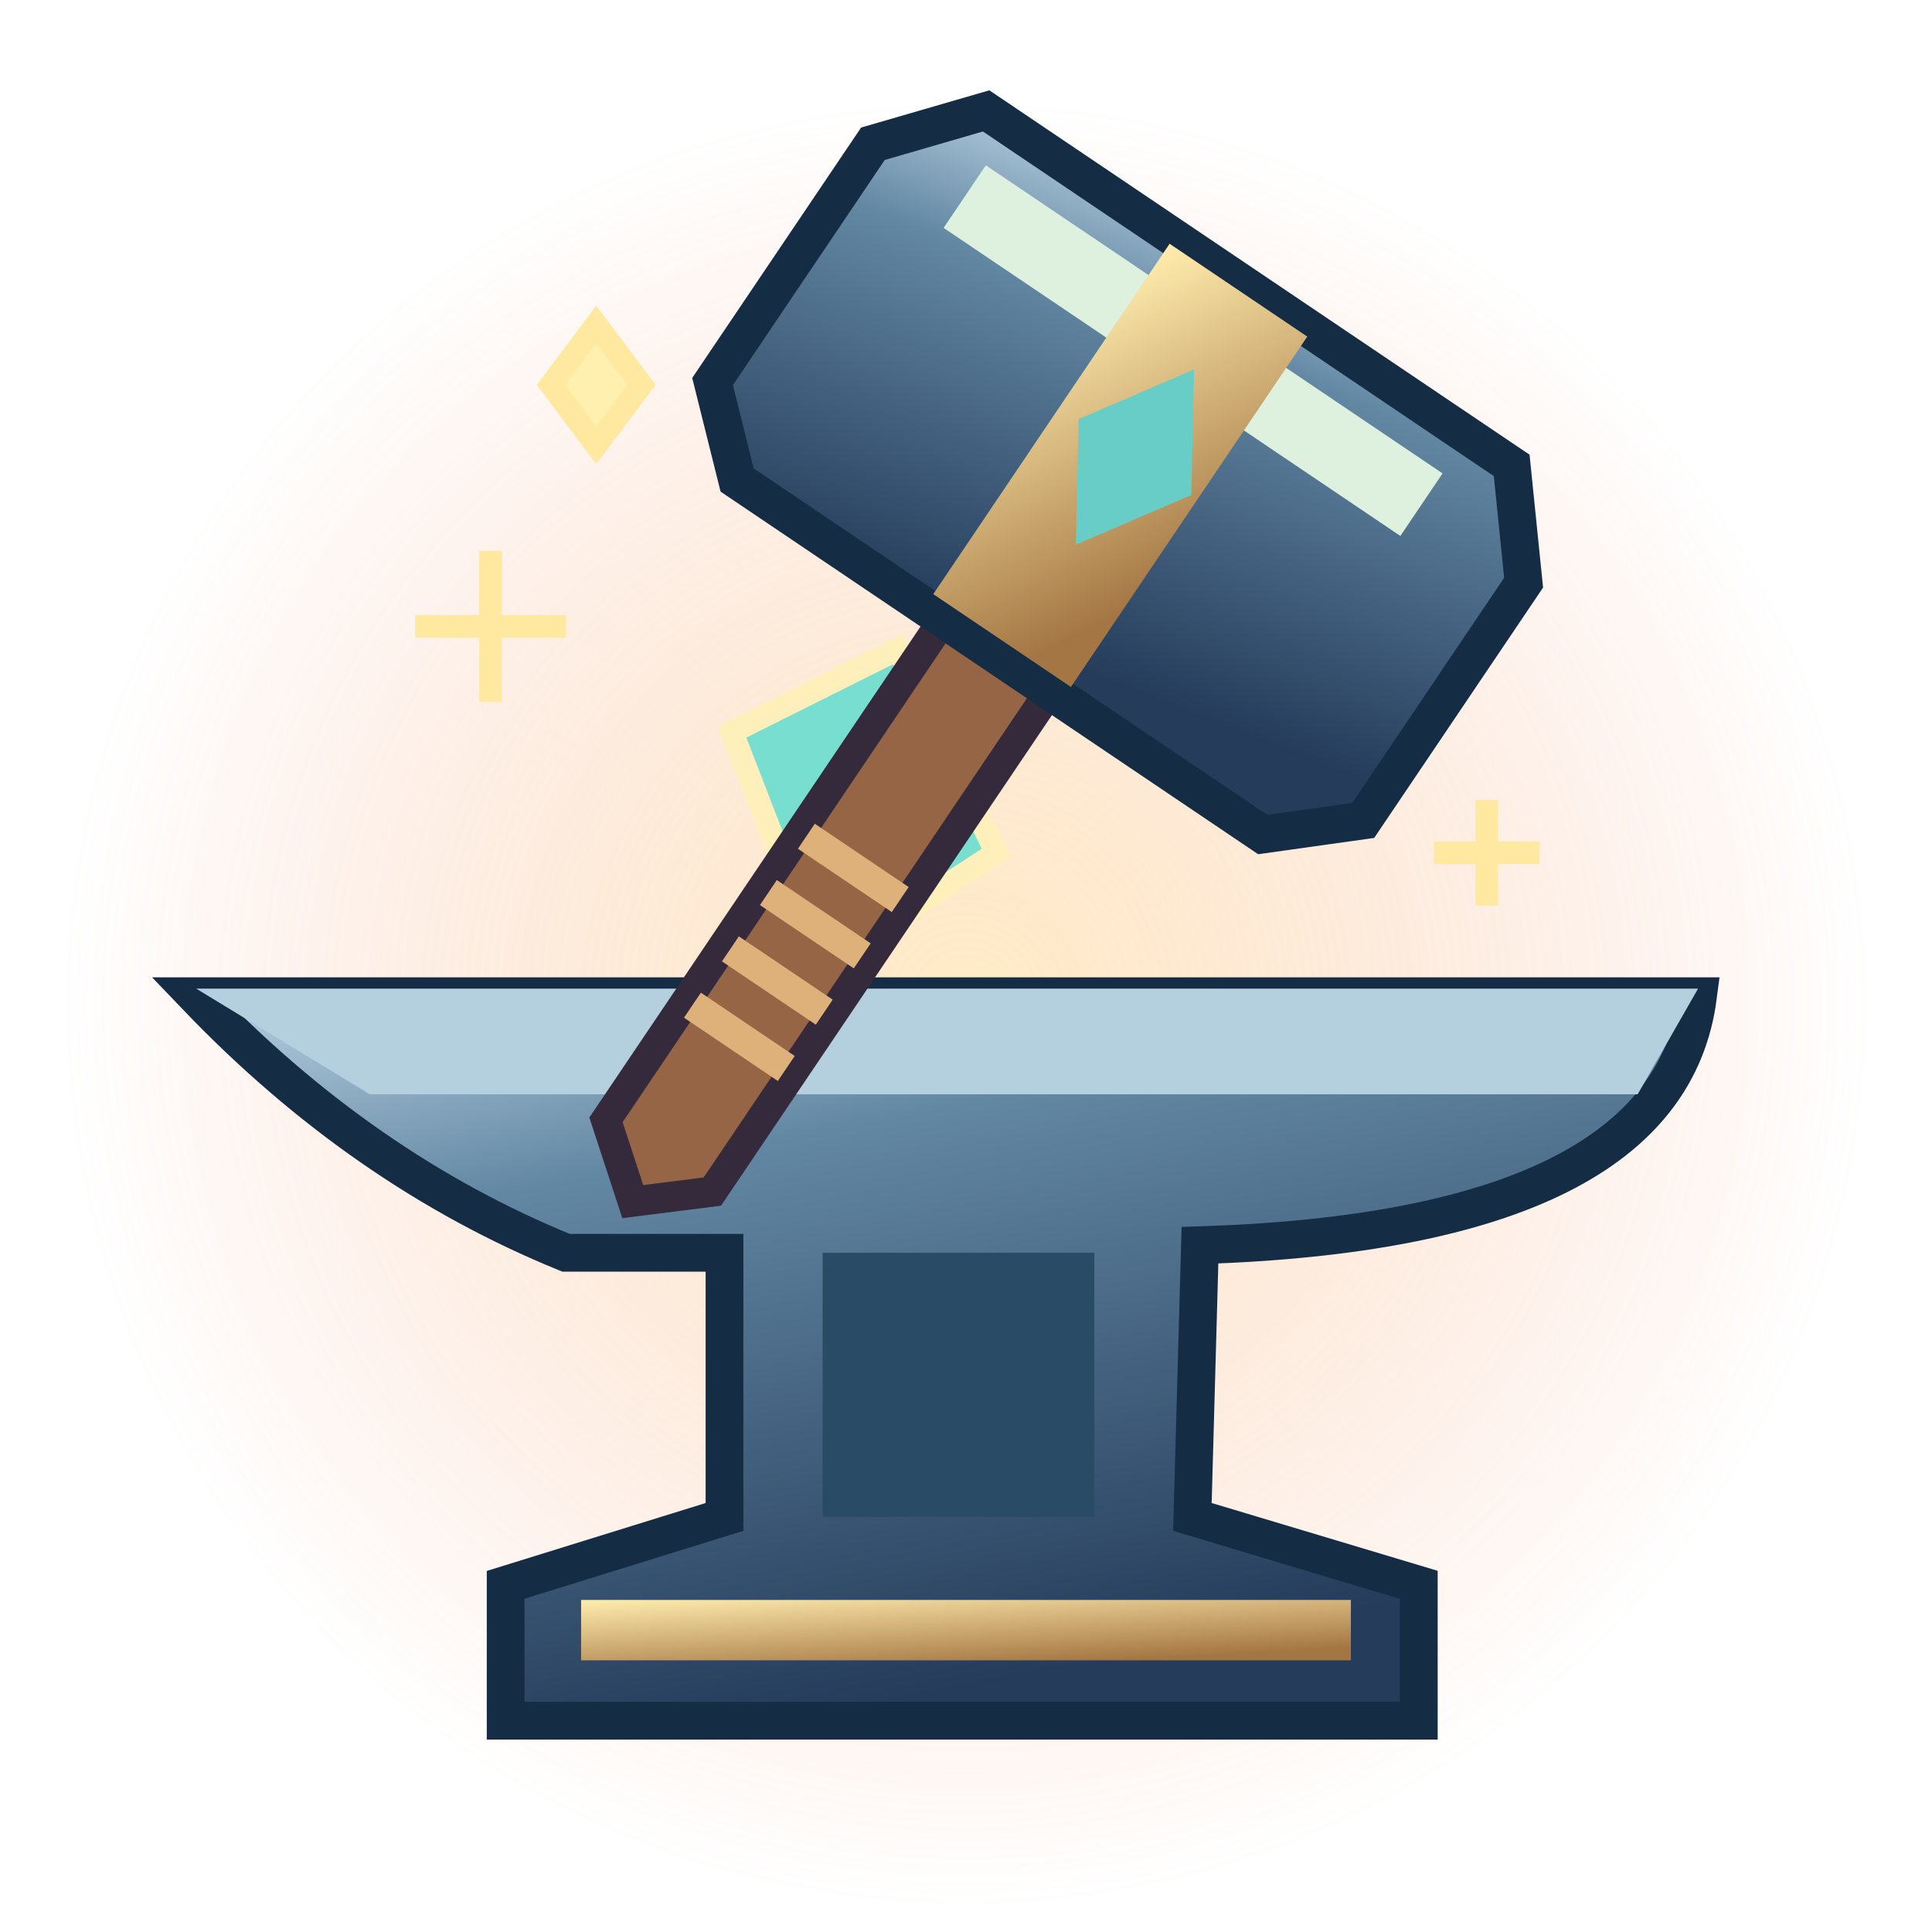
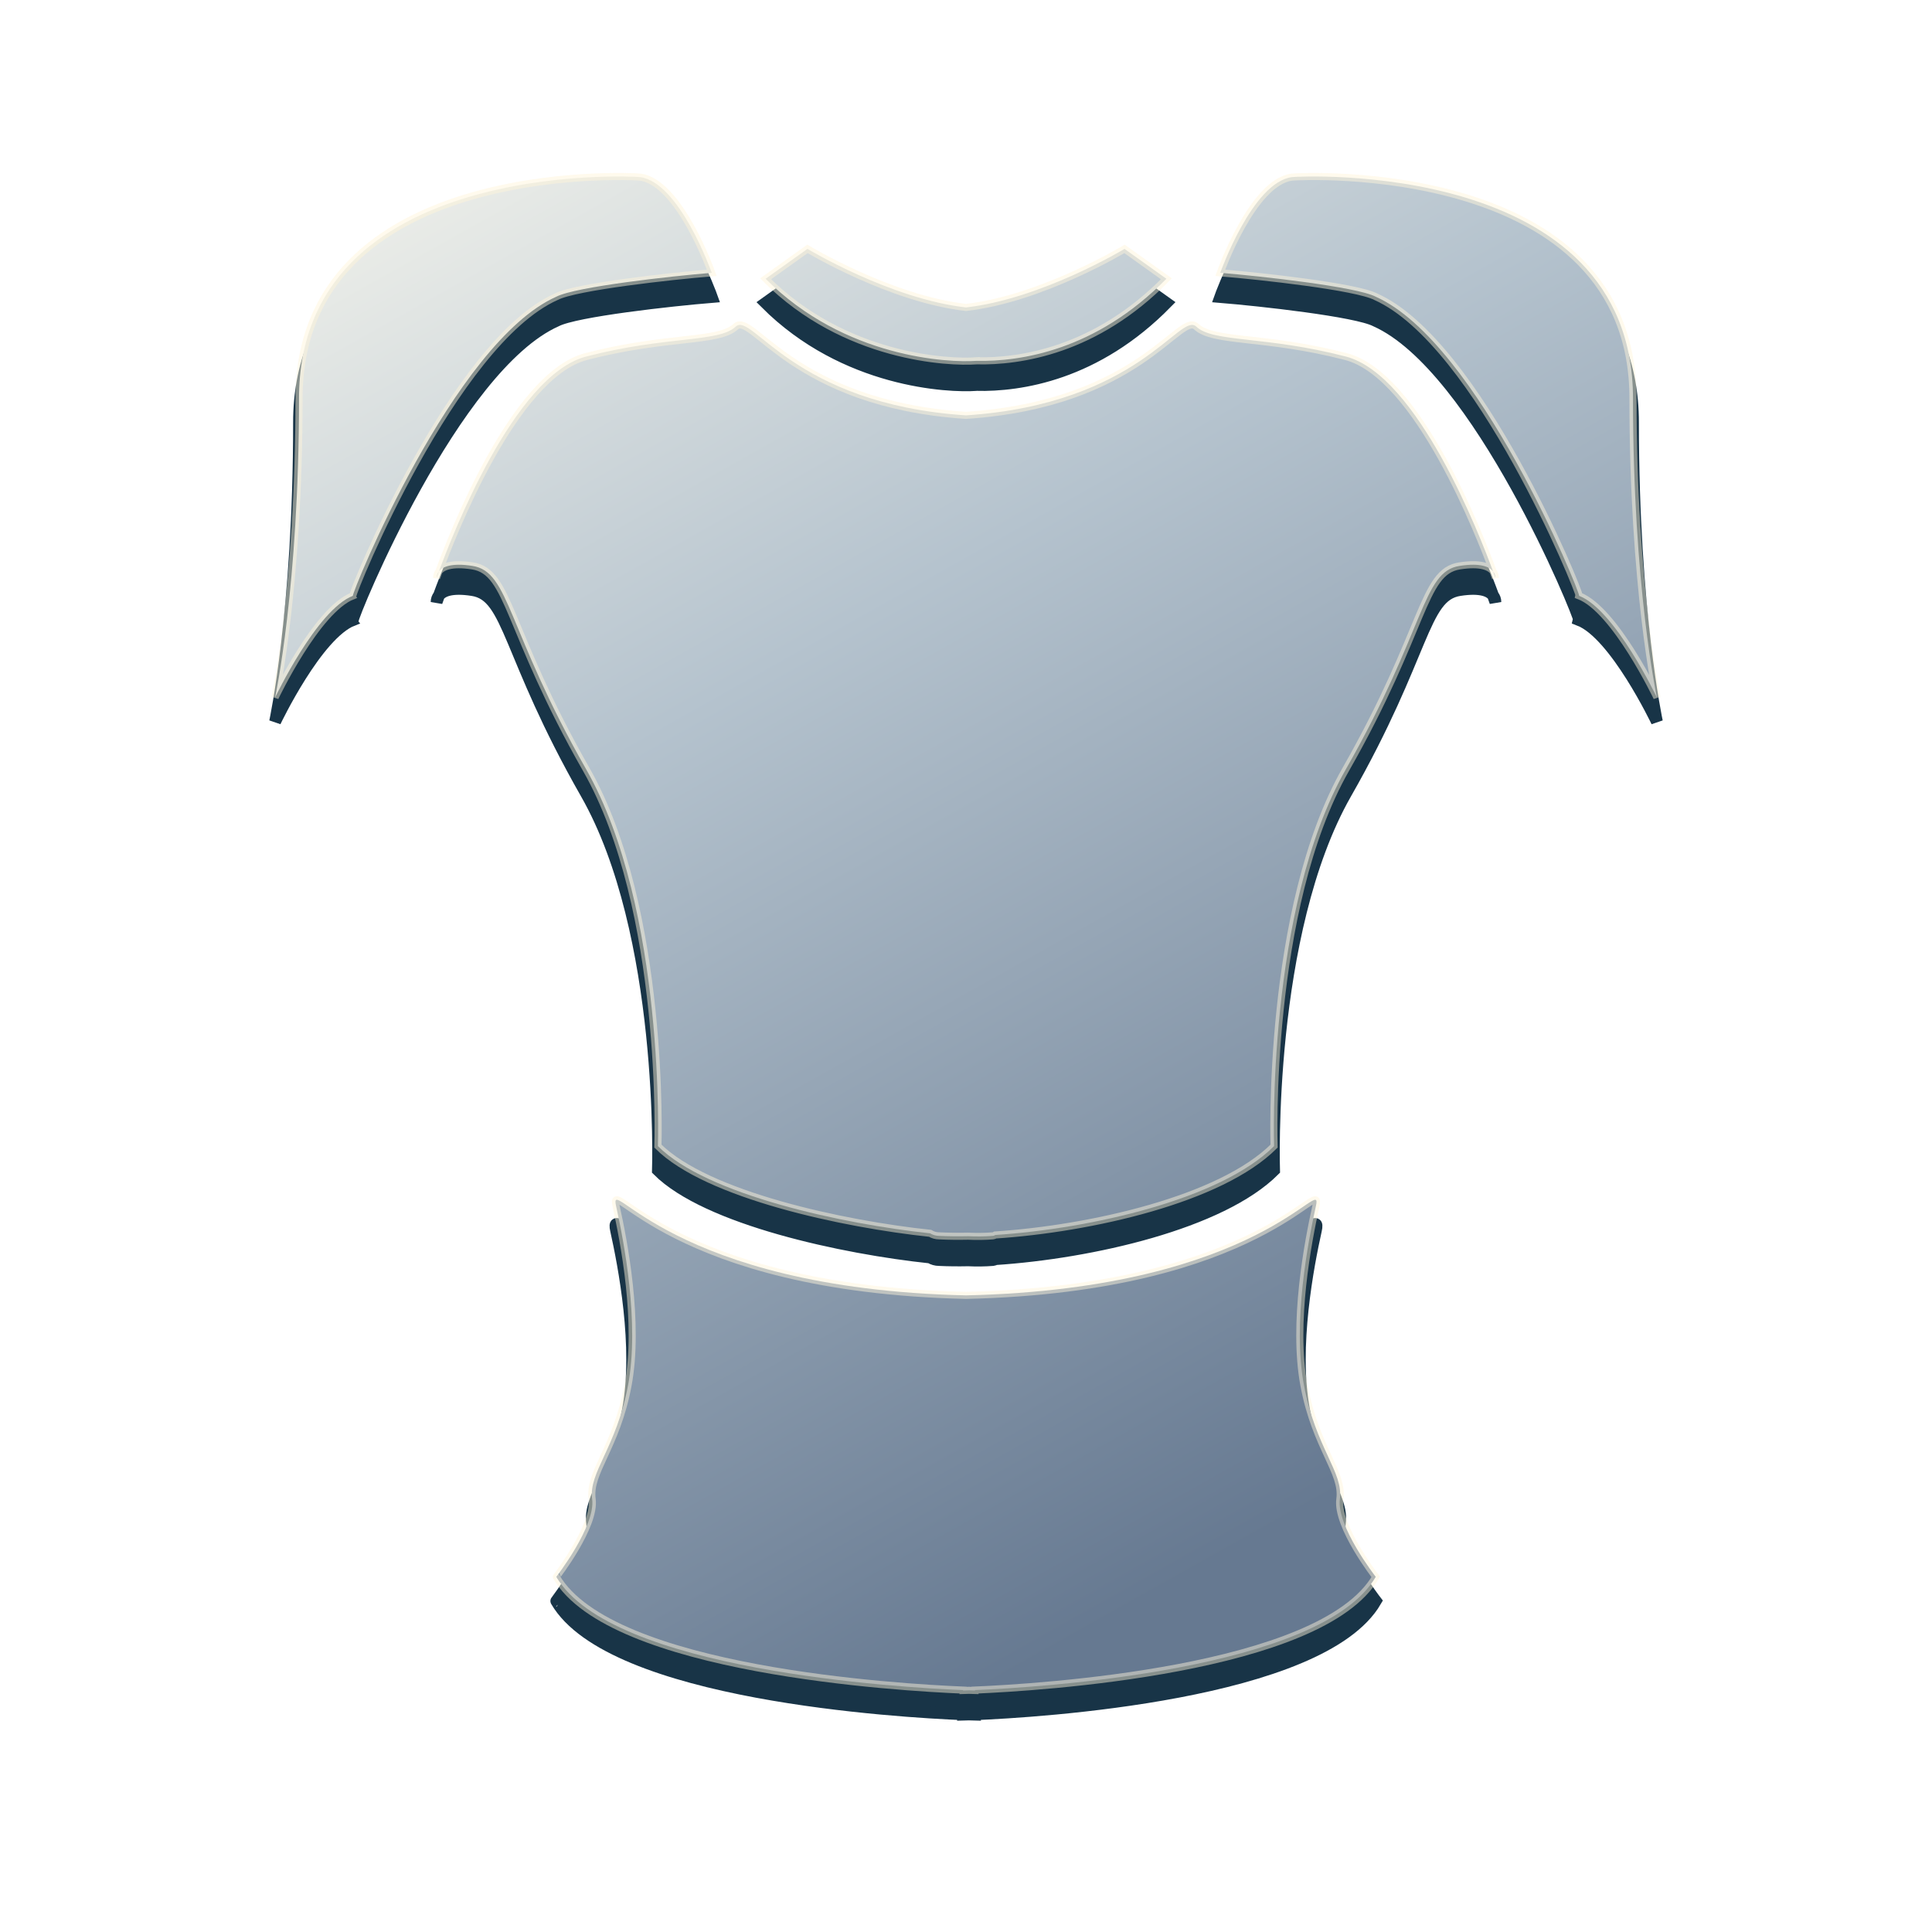
- <svg xmlns="http://www.w3.org/2000/svg" width="256" height="256" viewBox="0 0 256 256">
+ <svg xmlns="http://www.w3.org/2000/svg" width="384" height="384" viewBox="0 0 120 120">
  <defs>
-     <linearGradient id="acier" x2=".4" y2="1">
-       <stop stop-color="#b7cfdf" />
-       <stop offset=".3" stop-color="#6388a4" />
-       <stop offset="1" stop-color="#253c5b" />
+     <linearGradient id="bronze" x1="0" y1="0" x2=".25" y2="1">
+       <stop stop-color="#fff0c7" />
+       <stop offset=".3" stop-color="#d8b37c" />
+       <stop offset=".65" stop-color="#9b7449" />
+       <stop offset="1" stop-color="#e1c396" />
    </linearGradient>
-     <linearGradient id="or" x2=".7" y2="1">
-       <stop stop-color="#ffecad" />
-       <stop offset="1" stop-color="#a47643" />
+     <linearGradient id="email" x1=".2" y1="0" x2=".75" y2="1">
+       <stop stop-color="#73c9c8" />
+       <stop offset=".36" stop-color="#328b98" />
+       <stop offset="1" stop-color="#184a60" />
    </linearGradient>
-     <radialGradient id="feu">
-       <stop stop-color="#ffce6f" stop-opacity=".4" />
-       <stop offset="1" stop-color="#ee754b" stop-opacity="0" />
+     <linearGradient id="profond" x2=".4" y2="1">
+       <stop stop-color="#32667b" />
+       <stop offset="1" stop-color="#19394f" />
+     </linearGradient>
+     <linearGradient id="ivoire" x2=".4" y2="1">
+       <stop stop-color="#fff9e9" />
+       <stop offset="1" stop-color="#ded4bd" />
+     </linearGradient>
+     <linearGradient id="violet" x2=".5" y2="1">
+       <stop stop-color="#e4d5ff" />
+       <stop offset=".4" stop-color="#ad8cdd" />
+       <stop offset="1" stop-color="#65549b" />
+     </linearGradient>
+     <linearGradient id="argent" x2=".5" y2="1">
+       <stop stop-color="#f3f3ec" />
+       <stop offset=".4" stop-color="#b5c3ce" />
+       <stop offset="1" stop-color="#667991" />
+     </linearGradient>
+     <radialGradient id="ambre" cx=".3" cy=".2" r=".9">
+       <stop stop-color="#fff3ad" />
+       <stop offset=".35" stop-color="#efbc54" />
+       <stop offset=".7" stop-color="#b77728" />
+       <stop offset="1" stop-color="#795021" />
+     </radialGradient>
+     <radialGradient id="verre" cx=".3" cy=".25" r=".85">
+       <stop stop-color="#b9f6ef" />
+       <stop offset=".4" stop-color="#5bd5d9" />
+       <stop offset="1" stop-color="#226e8b" />
    </radialGradient>
  </defs>
-   <circle cx="128" cy="133" r="122" fill="url(#feu)" />
-   <path d="M26 132h199q-4 31-66 33l-1 36 30 9v18H67v-18l29-9v-35H75q-27-11-49-34Z" fill="url(#acier)" stroke="#142c44" stroke-width="5" />
-   <path d="M26 131h199l-8 14H49Z" fill="#b4cfdd" />
-   <path d="M109 166h36v35h-36Z" fill="#294b66" />
-   <path d="M77 212h102v8H77Z" fill="url(#or)" />
-   <path d="M132 113l-23 15-12-31 22-11Z" fill="#77ded0" stroke="#fff0bb" stroke-width="3" />
-   <g transform="rotate(34 142 73)">
-     <path d="M133 71h17v99l-8 7-9-7Z" fill="#956545" stroke="#352a3c" stroke-width="4" />
-     <path d="M134 124h15m-15 9h15m-15 9h15m-15 9h15" stroke="#deb17a" stroke-width="4" />
-     <path d="M100 31h84l10 12v38l-10 9h-84l-10-9V43Z" fill="url(#acier)" stroke="#142c44" stroke-width="5" />
-     <path d="M104 37h73v10h-73Z" fill="#def1df" />
-     <path d="M130 32h22v56h-22Z" fill="url(#or)" />
-     <path d="M142 44l9 14-9 14-9-14Z" fill="#69cdc7" />
+   <g transform="translate(13.1836 12.5) scale(0.367188)">
+     <path d="M231.215,70.831c0.188-.575-17.076-42.88-34.4-50.593-3.27-1.708-19.621-3.5-26.308-4.047,0,0,5.442-15.345,12.142-16.19,1.321-.167,57.676-3.057,57.676,37.439,0,31.919,4.047,50.593,4.047,50.593S237.305,73.181,231.215,70.831ZM216.657,66.7c-0.585-.744-2.042-1.5-5.679-0.93-6.323.989-5.743,10.765-19.225,34.4s-12.143,63.746-12.143,63.746c-9,9-31,13.967-47.157,15.031a0.9,0.9,0,0,1-.4.147,32.632,32.632,0,0,1-4.162.056c-1.766.036-3.428,0.018-4.944-.056a2.924,2.924,0,0,1-1.517-.43c-14.569-1.537-37.756-6.464-46.041-14.748,0,0,1.34-40.108-12.142-63.746s-12.9-33.414-19.225-34.4c-3.637-.569-5.094.186-5.679,0.93,2.119-5.8,12.715-33.182,24.9-36.345,13.641-3.54,22.411-2.344,25.3-5.059,2.777-2.613,9.582,13.07,38.956,15.008,29.374-1.938,36.179-17.621,38.956-15.008,2.886,2.715,11.655,1.519,25.3,5.059C203.942,33.52,214.538,60.905,216.657,66.7Zm0,0a1.72,1.72,0,0,1,.392,1.093S216.91,67.392,216.657,66.7Zm-178.314,0c-0.252.69-.392,1.093-0.392,1.093A1.717,1.717,0,0,1,38.343,66.7Zm90.912-35.62c-4.664.341-22.273-.461-35.652-13.879l7.083-5.059S114.7,20.6,127.5,22.048c12.8-1.445,26.814-9.905,26.814-9.905L161.4,17.2C149.462,29.365,136.664,31.237,129.255,31.082ZM23.785,70.831c-6.09,2.35-13.154,17.2-13.154,17.2s4.047-18.673,4.047-50.593C14.678-3.056,71.033-.165,72.354,0c6.7,0.845,12.142,16.19,12.142,16.19-6.687.546-23.038,2.34-26.308,4.047C40.861,27.951,23.6,70.255,23.785,70.831Zm40.474,152.79c-0.625-4.536,4.089-8.65,6.071-19.226s-0.711-24.436-2.024-30.355c-1.275-5.749,8.977,13.983,59.193,15.122,50.217-1.139,60.469-20.871,59.193-15.122-1.313,5.919-4.005,19.78-2.023,30.355s6.7,14.69,6.071,19.226,6.071,13.154,6.071,13.154c-9.228,15.852-57.294,18.715-67.79,19.153,0,0.044,0,.072,0,0.072s-0.359-.008-1.021-0.032c-0.65.024-1,.032-1,0.032l0-.07c-10.607-.435-59.564-3.287-68.8-19.155C58.188,236.775,64.885,228.156,64.259,223.621Z" fill="#183447" fill-rule="evenodd" stroke="#183447" stroke-width="2" />
  </g>
-   <path d="M65 73v20m-10-10h20m122 23v14m-7-7h14M79 43l6 8-6 8-6-8Z" fill="#fff0b0" stroke="#ffe9a0" stroke-width="3" />
+   <g transform="translate(13.1836 11) scale(0.367188)">
+     <path d="M231.215,70.831c0.188-.575-17.076-42.88-34.4-50.593-3.27-1.708-19.621-3.5-26.308-4.047,0,0,5.442-15.345,12.142-16.19,1.321-.167,57.676-3.057,57.676,37.439,0,31.919,4.047,50.593,4.047,50.593S237.305,73.181,231.215,70.831ZM216.657,66.7c-0.585-.744-2.042-1.5-5.679-0.93-6.323.989-5.743,10.765-19.225,34.4s-12.143,63.746-12.143,63.746c-9,9-31,13.967-47.157,15.031a0.9,0.9,0,0,1-.4.147,32.632,32.632,0,0,1-4.162.056c-1.766.036-3.428,0.018-4.944-.056a2.924,2.924,0,0,1-1.517-.43c-14.569-1.537-37.756-6.464-46.041-14.748,0,0,1.34-40.108-12.142-63.746s-12.9-33.414-19.225-34.4c-3.637-.569-5.094.186-5.679,0.93,2.119-5.8,12.715-33.182,24.9-36.345,13.641-3.54,22.411-2.344,25.3-5.059,2.777-2.613,9.582,13.07,38.956,15.008,29.374-1.938,36.179-17.621,38.956-15.008,2.886,2.715,11.655,1.519,25.3,5.059C203.942,33.52,214.538,60.905,216.657,66.7Zm0,0a1.72,1.72,0,0,1,.392,1.093S216.91,67.392,216.657,66.7Zm-178.314,0c-0.252.69-.392,1.093-0.392,1.093A1.717,1.717,0,0,1,38.343,66.7Zm90.912-35.62c-4.664.341-22.273-.461-35.652-13.879l7.083-5.059S114.7,20.6,127.5,22.048c12.8-1.445,26.814-9.905,26.814-9.905L161.4,17.2C149.462,29.365,136.664,31.237,129.255,31.082ZM23.785,70.831c-6.09,2.35-13.154,17.2-13.154,17.2s4.047-18.673,4.047-50.593C14.678-3.056,71.033-.165,72.354,0c6.7,0.845,12.142,16.19,12.142,16.19-6.687.546-23.038,2.34-26.308,4.047C40.861,27.951,23.6,70.255,23.785,70.831Zm40.474,152.79c-0.625-4.536,4.089-8.65,6.071-19.226s-0.711-24.436-2.024-30.355c-1.275-5.749,8.977,13.983,59.193,15.122,50.217-1.139,60.469-20.871,59.193-15.122-1.313,5.919-4.005,19.78-2.023,30.355s6.7,14.69,6.071,19.226,6.071,13.154,6.071,13.154c-9.228,15.852-57.294,18.715-67.79,19.153,0,0.044,0,.072,0,0.072s-0.359-.008-1.021-0.032c-0.65.024-1,.032-1,0.032l0-.07c-10.607-.435-59.564-3.287-68.8-19.155C58.188,236.775,64.885,228.156,64.259,223.621Z" fill="url(#argent)" fill-rule="evenodd" />
+     <g opacity=".48">
+       <path d="M231.215,70.831c0.188-.575-17.076-42.88-34.4-50.593-3.27-1.708-19.621-3.5-26.308-4.047,0,0,5.442-15.345,12.142-16.19,1.321-.167,57.676-3.057,57.676,37.439,0,31.919,4.047,50.593,4.047,50.593S237.305,73.181,231.215,70.831ZM216.657,66.7c-0.585-.744-2.042-1.5-5.679-0.93-6.323.989-5.743,10.765-19.225,34.4s-12.143,63.746-12.143,63.746c-9,9-31,13.967-47.157,15.031a0.9,0.9,0,0,1-.4.147,32.632,32.632,0,0,1-4.162.056c-1.766.036-3.428,0.018-4.944-.056a2.924,2.924,0,0,1-1.517-.43c-14.569-1.537-37.756-6.464-46.041-14.748,0,0,1.34-40.108-12.142-63.746s-12.9-33.414-19.225-34.4c-3.637-.569-5.094.186-5.679,0.93,2.119-5.8,12.715-33.182,24.9-36.345,13.641-3.54,22.411-2.344,25.3-5.059,2.777-2.613,9.582,13.07,38.956,15.008,29.374-1.938,36.179-17.621,38.956-15.008,2.886,2.715,11.655,1.519,25.3,5.059C203.942,33.52,214.538,60.905,216.657,66.7Zm0,0a1.72,1.72,0,0,1,.392,1.093S216.91,67.392,216.657,66.7Zm-178.314,0c-0.252.69-.392,1.093-0.392,1.093A1.717,1.717,0,0,1,38.343,66.7Zm90.912-35.62c-4.664.341-22.273-.461-35.652-13.879l7.083-5.059S114.7,20.6,127.5,22.048c12.8-1.445,26.814-9.905,26.814-9.905L161.4,17.2C149.462,29.365,136.664,31.237,129.255,31.082ZM23.785,70.831c-6.09,2.35-13.154,17.2-13.154,17.2s4.047-18.673,4.047-50.593C14.678-3.056,71.033-.165,72.354,0c6.7,0.845,12.142,16.19,12.142,16.19-6.687.546-23.038,2.34-26.308,4.047C40.861,27.951,23.6,70.255,23.785,70.831Zm40.474,152.79c-0.625-4.536,4.089-8.65,6.071-19.226s-0.711-24.436-2.024-30.355c-1.275-5.749,8.977,13.983,59.193,15.122,50.217-1.139,60.469-20.871,59.193-15.122-1.313,5.919-4.005,19.78-2.023,30.355s6.7,14.69,6.071,19.226,6.071,13.154,6.071,13.154c-9.228,15.852-57.294,18.715-67.79,19.153,0,0.044,0,.072,0,0.072s-0.359-.008-1.021-0.032c-0.65.024-1,.032-1,0.032l0-.07c-10.607-.435-59.564-3.287-68.8-19.155C58.188,236.775,64.885,228.156,64.259,223.621Z" fill="none" fill-rule="evenodd" stroke="#fff4d9" stroke-width="1.2" />
+     </g>
+   </g>
</svg>
